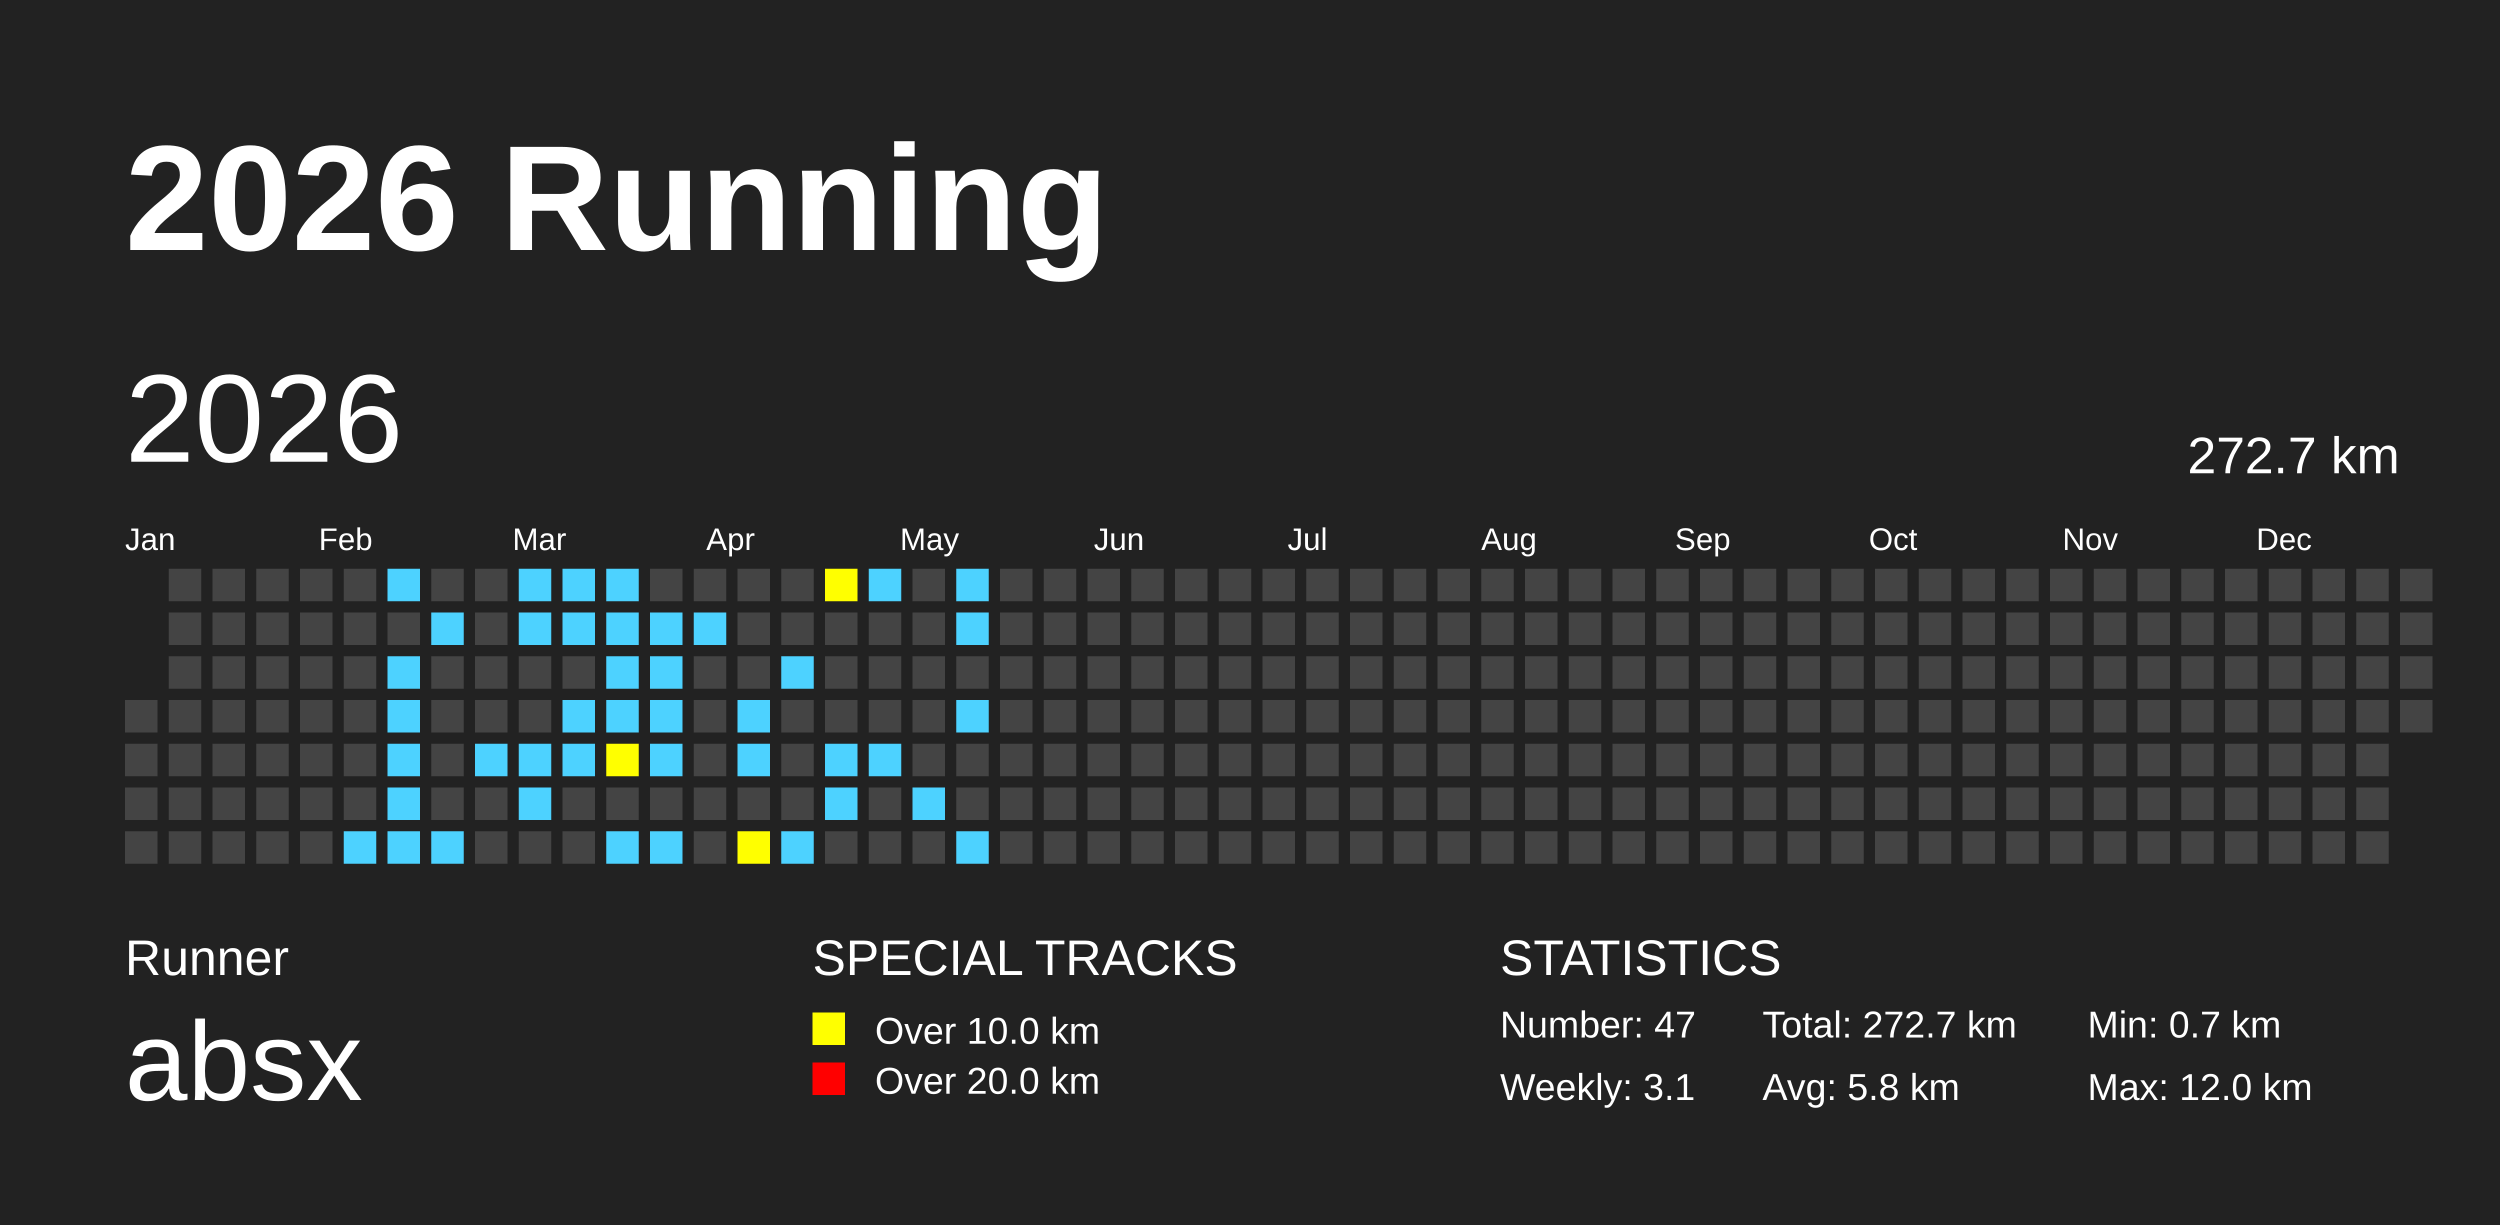
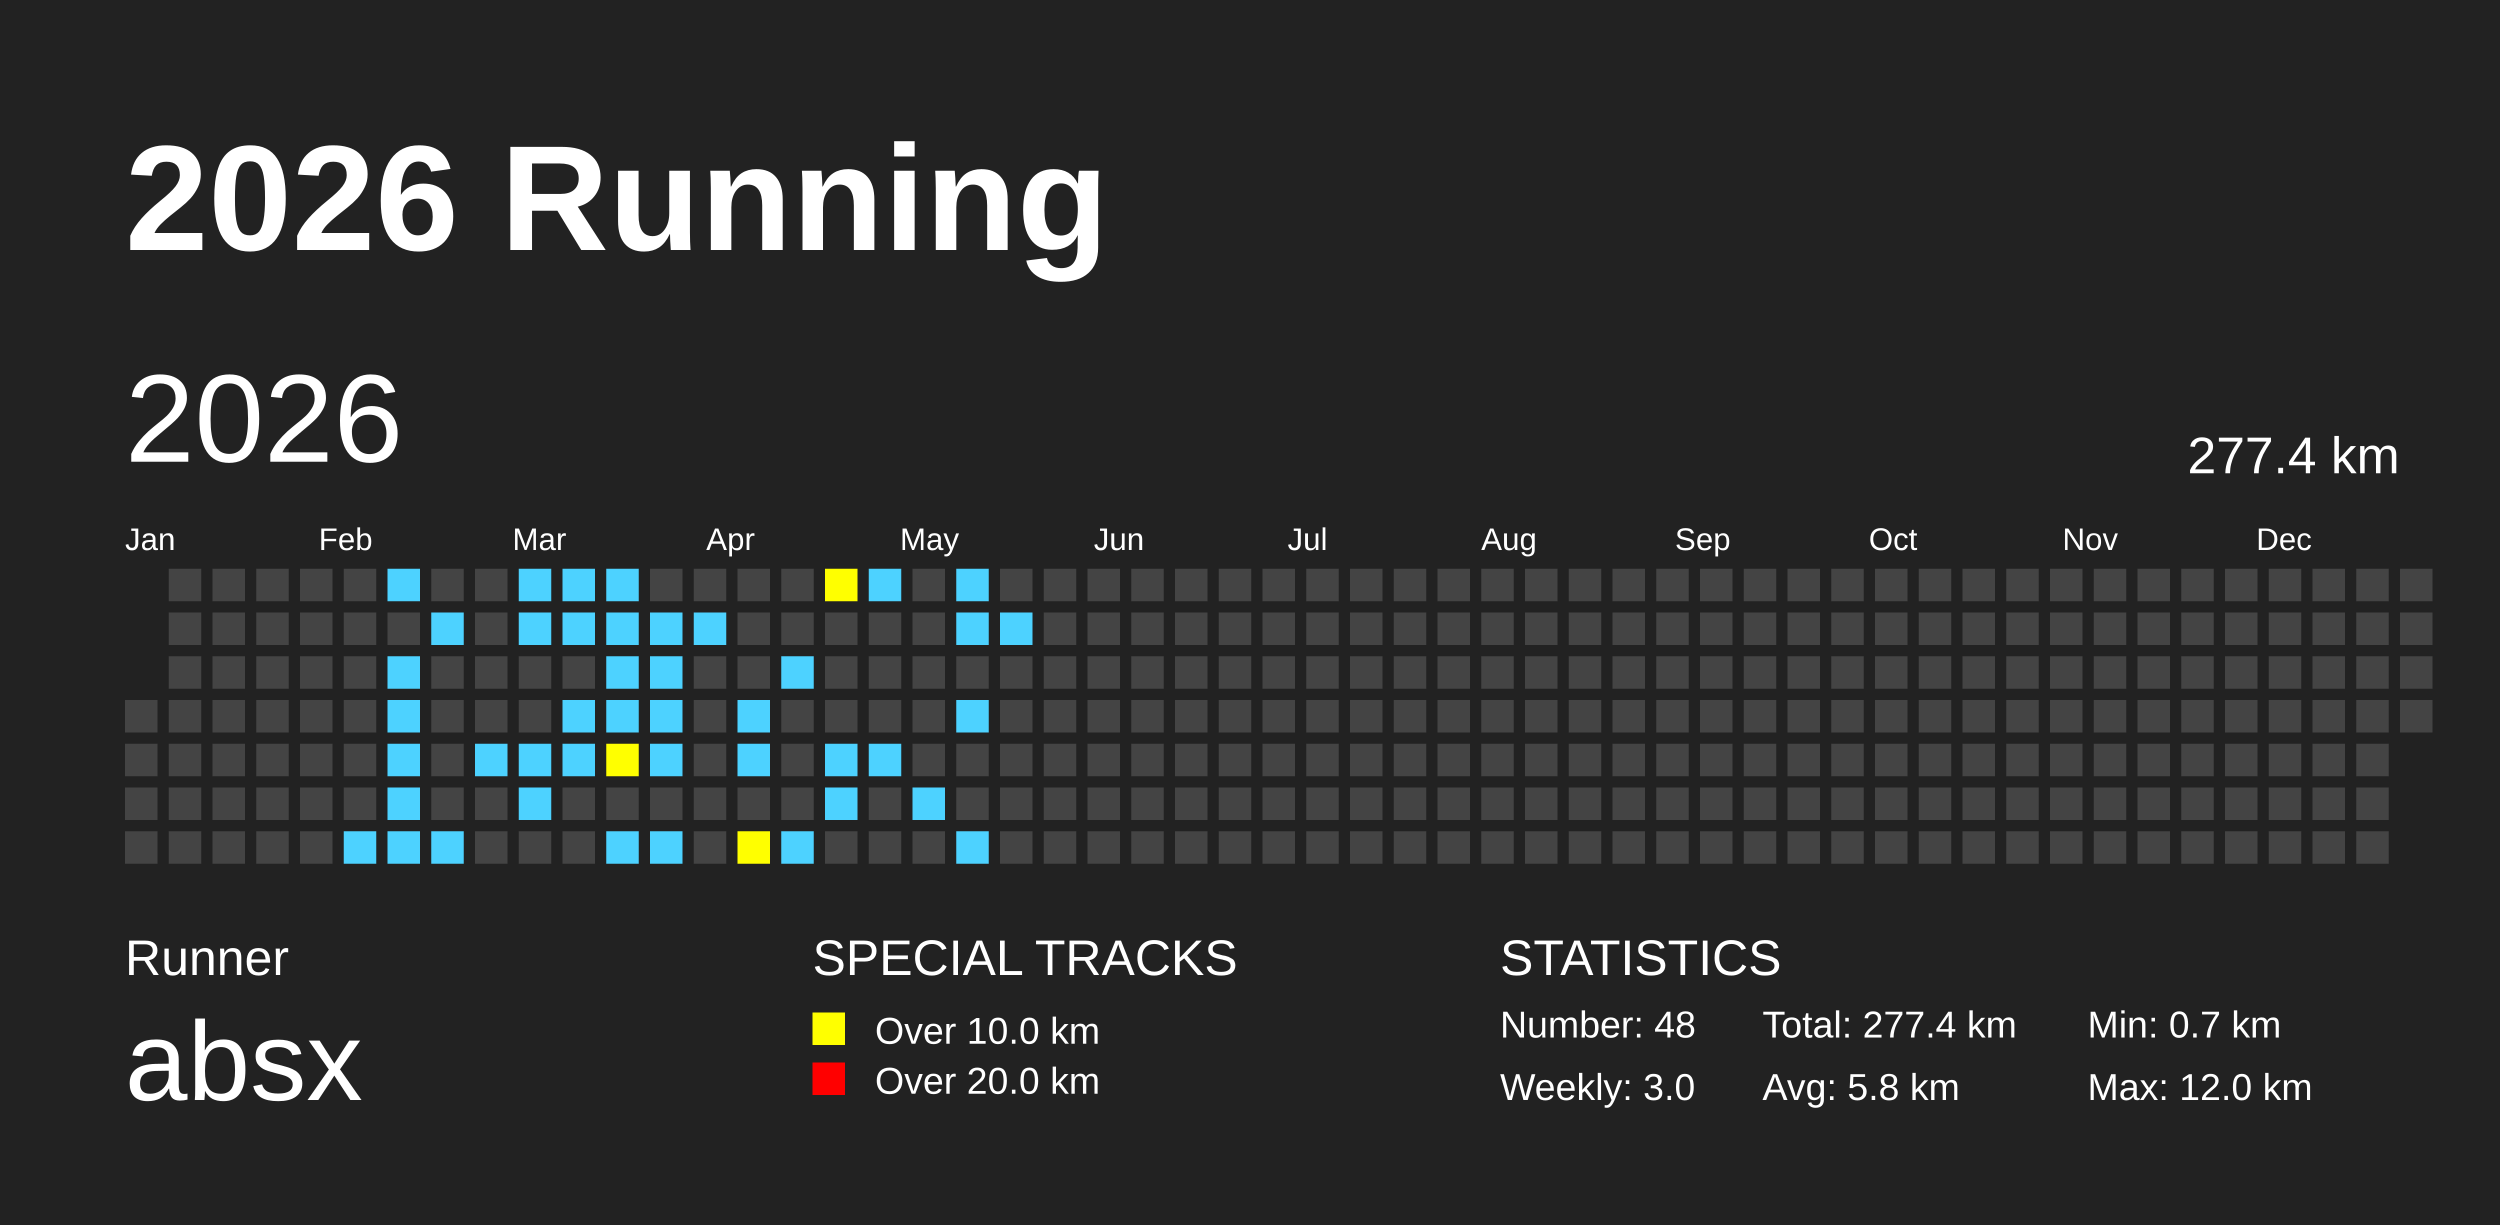
<svg xmlns="http://www.w3.org/2000/svg" baseProfile="full" height="98mm" version="1.1" viewBox="0,0,200,98" width="200mm">
  <defs />
  <rect fill="#222222" height="98" width="200" x="0" y="0" />
  <text fill="#FFFFFF" style="font-size:12px; font-family:Arial; font-weight:bold;" x="10" y="20">2026 Running</text>
  <text fill="#FFFFFF" style="font-size:4px; font-family:Arial" x="10" y="78">Runner</text>
  <text fill="#FFFFFF" style="font-size:9px; font-family:Arial" x="10" y="88">absx</text>
  <text fill="#FFFFFF" style="font-size:4px; font-family:Arial" x="65" y="78">SPECIAL TRACKS</text>
  <rect fill="yellow" height="2.6" width="2.6" x="65" y="81" />
  <text fill="#FFFFFF" style="font-size:3px; font-family:Arial" x="70" y="83.5">Over 10.0 km</text>
  <rect fill="red" height="2.6" width="2.6" x="65" y="85" />
  <text fill="#FFFFFF" style="font-size:3px; font-family:Arial" x="70" y="87.5">Over 20.0 km</text>
  <text fill="#FFFFFF" style="font-size:4px; font-family:Arial" x="120" y="78">STATISTICS</text>
-   <text fill="#FFFFFF" style="font-size:3px; font-family:Arial" x="120" y="83">Number: 47</text>
-   <text fill="#FFFFFF" style="font-size:3px; font-family:Arial" x="120" y="88">Weekly: 3.1</text>
-   <text fill="#FFFFFF" style="font-size:3px; font-family:Arial" x="141" y="83">Total: 272.7 km</text>
+   <text fill="#FFFFFF" style="font-size:3px; font-family:Arial" x="120" y="83">Number: 48</text>
+   <text fill="#FFFFFF" style="font-size:3px; font-family:Arial" x="120" y="88">Weekly: 3.0</text>
+   <text fill="#FFFFFF" style="font-size:3px; font-family:Arial" x="141" y="83">Total: 277.4 km</text>
  <text fill="#FFFFFF" style="font-size:3px; font-family:Arial" x="141" y="88">Avg: 5.8 km</text>
  <text fill="#FFFFFF" style="font-size:3px; font-family:Arial" x="167" y="83">Min: 0.7 km</text>
  <text fill="#FFFFFF" style="font-size:3px; font-family:Arial" x="167" y="88">Max: 12.0 km</text>
  <text dominant-baseline="hanging" fill="#FFFFFF" style="font-size:10.0px; font-family:Arial;" x="10" y="30">2026</text>
-   <text dominant-baseline="hanging" fill="#FFFFFF" style="font-size:4.125px; font-family:Arial;" x="175" y="35">272.7 km</text>
+   <text dominant-baseline="hanging" fill="#FFFFFF" style="font-size:4.125px; font-family:Arial;" x="175" y="35">277.4 km</text>
  <text fill="#FFFFFF" style="font-size:2.5px; font-family:Arial" x="10.0" y="44">Jan</text>
  <text fill="#FFFFFF" style="font-size:2.5px; font-family:Arial" x="25.5" y="44">Feb</text>
  <text fill="#FFFFFF" style="font-size:2.5px; font-family:Arial" x="41.0" y="44">Mar</text>
  <text fill="#FFFFFF" style="font-size:2.5px; font-family:Arial" x="56.5" y="44">Apr</text>
  <text fill="#FFFFFF" style="font-size:2.5px; font-family:Arial" x="72.0" y="44">May</text>
  <text fill="#FFFFFF" style="font-size:2.5px; font-family:Arial" x="87.5" y="44">Jun</text>
  <text fill="#FFFFFF" style="font-size:2.5px; font-family:Arial" x="103.0" y="44">Jul</text>
  <text fill="#FFFFFF" style="font-size:2.5px; font-family:Arial" x="118.5" y="44">Aug</text>
  <text fill="#FFFFFF" style="font-size:2.5px; font-family:Arial" x="134.0" y="44">Sep</text>
  <text fill="#FFFFFF" style="font-size:2.5px; font-family:Arial" x="149.5" y="44">Oct</text>
  <text fill="#FFFFFF" style="font-size:2.5px; font-family:Arial" x="165.0" y="44">Nov</text>
  <text fill="#FFFFFF" style="font-size:2.5px; font-family:Arial" x="180.5" y="44">Dec</text>
  <rect fill="#444444" height="2.6" width="2.6" x="10.0" y="56.0" />
  <rect fill="#444444" height="2.6" width="2.6" x="10.0" y="59.5" />
  <rect fill="#444444" height="2.6" width="2.6" x="10.0" y="63.0" />
  <rect fill="#444444" height="2.6" width="2.6" x="10.0" y="66.5" />
  <rect fill="#444444" height="2.6" width="2.6" x="13.5" y="45.5" />
  <rect fill="#444444" height="2.6" width="2.6" x="13.5" y="49.0" />
  <rect fill="#444444" height="2.6" width="2.6" x="13.5" y="52.5" />
  <rect fill="#444444" height="2.6" width="2.6" x="13.5" y="56.0" />
  <rect fill="#444444" height="2.6" width="2.6" x="13.5" y="59.5" />
  <rect fill="#444444" height="2.6" width="2.6" x="13.5" y="63.0" />
  <rect fill="#444444" height="2.6" width="2.6" x="13.5" y="66.5" />
  <rect fill="#444444" height="2.6" width="2.6" x="17.0" y="45.5" />
  <rect fill="#444444" height="2.6" width="2.6" x="17.0" y="49.0" />
  <rect fill="#444444" height="2.6" width="2.6" x="17.0" y="52.5" />
  <rect fill="#444444" height="2.6" width="2.6" x="17.0" y="56.0" />
  <rect fill="#444444" height="2.6" width="2.6" x="17.0" y="59.5" />
  <rect fill="#444444" height="2.6" width="2.6" x="17.0" y="63.0" />
  <rect fill="#444444" height="2.6" width="2.6" x="17.0" y="66.5" />
  <rect fill="#444444" height="2.6" width="2.6" x="20.5" y="45.5" />
  <rect fill="#444444" height="2.6" width="2.6" x="20.5" y="49.0" />
  <rect fill="#444444" height="2.6" width="2.6" x="20.5" y="52.5" />
  <rect fill="#444444" height="2.6" width="2.6" x="20.5" y="56.0" />
  <rect fill="#444444" height="2.6" width="2.6" x="20.5" y="59.5" />
  <rect fill="#444444" height="2.6" width="2.6" x="20.5" y="63.0" />
  <rect fill="#444444" height="2.6" width="2.6" x="20.5" y="66.5" />
  <rect fill="#444444" height="2.6" width="2.6" x="24.0" y="45.5" />
  <rect fill="#444444" height="2.6" width="2.6" x="24.0" y="49.0" />
  <rect fill="#444444" height="2.6" width="2.6" x="24.0" y="52.5" />
  <rect fill="#444444" height="2.6" width="2.6" x="24.0" y="56.0" />
  <rect fill="#444444" height="2.6" width="2.6" x="24.0" y="59.5" />
  <rect fill="#444444" height="2.6" width="2.6" x="24.0" y="63.0" />
  <rect fill="#444444" height="2.6" width="2.6" x="24.0" y="66.5" />
  <rect fill="#444444" height="2.6" width="2.6" x="27.5" y="45.5" />
  <rect fill="#444444" height="2.6" width="2.6" x="27.5" y="49.0" />
  <rect fill="#444444" height="2.6" width="2.6" x="27.5" y="52.5" />
  <rect fill="#444444" height="2.6" width="2.6" x="27.5" y="56.0" />
  <rect fill="#444444" height="2.6" width="2.6" x="27.5" y="59.5" />
  <rect fill="#444444" height="2.6" width="2.6" x="27.5" y="63.0" />
  <rect fill="#4DD2FF" height="2.6" width="2.6" x="27.5" y="66.5" />
  <rect fill="#4DD2FF" height="2.6" width="2.6" x="31.0" y="45.5" />
  <rect fill="#444444" height="2.6" width="2.6" x="31.0" y="49.0" />
  <rect fill="#4DD2FF" height="2.6" width="2.6" x="31.0" y="52.5" />
  <rect fill="#4DD2FF" height="2.6" width="2.6" x="31.0" y="56.0" />
  <rect fill="#4DD2FF" height="2.6" width="2.6" x="31.0" y="59.5" />
  <rect fill="#4DD2FF" height="2.6" width="2.6" x="31.0" y="63.0" />
  <rect fill="#4DD2FF" height="2.6" width="2.6" x="31.0" y="66.5" />
  <rect fill="#444444" height="2.6" width="2.6" x="34.5" y="45.5" />
  <rect fill="#4DD2FF" height="2.6" width="2.6" x="34.5" y="49.0" />
  <rect fill="#444444" height="2.6" width="2.6" x="34.5" y="52.5" />
  <rect fill="#444444" height="2.6" width="2.6" x="34.5" y="56.0" />
  <rect fill="#444444" height="2.6" width="2.6" x="34.5" y="59.5" />
  <rect fill="#444444" height="2.6" width="2.6" x="34.5" y="63.0" />
  <rect fill="#4DD2FF" height="2.6" width="2.6" x="34.5" y="66.5" />
  <rect fill="#444444" height="2.6" width="2.6" x="38.0" y="45.5" />
  <rect fill="#444444" height="2.6" width="2.6" x="38.0" y="49.0" />
  <rect fill="#444444" height="2.6" width="2.6" x="38.0" y="52.5" />
  <rect fill="#444444" height="2.6" width="2.6" x="38.0" y="56.0" />
  <rect fill="#4DD2FF" height="2.6" width="2.6" x="38.0" y="59.5" />
  <rect fill="#444444" height="2.6" width="2.6" x="38.0" y="63.0" />
  <rect fill="#444444" height="2.6" width="2.6" x="38.0" y="66.5" />
  <rect fill="#4DD2FF" height="2.6" width="2.6" x="41.5" y="45.5" />
  <rect fill="#4DD2FF" height="2.6" width="2.6" x="41.5" y="49.0" />
  <rect fill="#444444" height="2.6" width="2.6" x="41.5" y="52.5" />
  <rect fill="#444444" height="2.6" width="2.6" x="41.5" y="56.0" />
  <rect fill="#4DD2FF" height="2.6" width="2.6" x="41.5" y="59.5" />
  <rect fill="#4DD2FF" height="2.6" width="2.6" x="41.5" y="63.0" />
  <rect fill="#444444" height="2.6" width="2.6" x="41.5" y="66.5" />
  <rect fill="#4DD2FF" height="2.6" width="2.6" x="45.0" y="45.5" />
  <rect fill="#4DD2FF" height="2.6" width="2.6" x="45.0" y="49.0" />
  <rect fill="#444444" height="2.6" width="2.6" x="45.0" y="52.5" />
  <rect fill="#4DD2FF" height="2.6" width="2.6" x="45.0" y="56.0" />
  <rect fill="#4DD2FF" height="2.6" width="2.6" x="45.0" y="59.5" />
  <rect fill="#444444" height="2.6" width="2.6" x="45.0" y="63.0" />
  <rect fill="#444444" height="2.6" width="2.6" x="45.0" y="66.5" />
  <rect fill="#4DD2FF" height="2.6" width="2.6" x="48.5" y="45.5" />
  <rect fill="#4DD2FF" height="2.6" width="2.6" x="48.5" y="49.0" />
  <rect fill="#4DD2FF" height="2.6" width="2.6" x="48.5" y="52.5" />
  <rect fill="#4DD2FF" height="2.6" width="2.6" x="48.5" y="56.0" />
  <rect fill="yellow" height="2.6" width="2.6" x="48.5" y="59.5" />
  <rect fill="#444444" height="2.6" width="2.6" x="48.5" y="63.0" />
  <rect fill="#4DD2FF" height="2.6" width="2.6" x="48.5" y="66.5" />
  <rect fill="#444444" height="2.6" width="2.6" x="52.0" y="45.5" />
  <rect fill="#4DD2FF" height="2.6" width="2.6" x="52.0" y="49.0" />
  <rect fill="#4DD2FF" height="2.6" width="2.6" x="52.0" y="52.5" />
  <rect fill="#4DD2FF" height="2.6" width="2.6" x="52.0" y="56.0" />
  <rect fill="#4DD2FF" height="2.6" width="2.6" x="52.0" y="59.5" />
  <rect fill="#444444" height="2.6" width="2.6" x="52.0" y="63.0" />
  <rect fill="#4DD2FF" height="2.6" width="2.6" x="52.0" y="66.5" />
  <rect fill="#444444" height="2.6" width="2.6" x="55.5" y="45.5" />
  <rect fill="#4DD2FF" height="2.6" width="2.6" x="55.5" y="49.0" />
  <rect fill="#444444" height="2.6" width="2.6" x="55.5" y="52.5" />
  <rect fill="#444444" height="2.6" width="2.6" x="55.5" y="56.0" />
  <rect fill="#444444" height="2.6" width="2.6" x="55.5" y="59.5" />
  <rect fill="#444444" height="2.6" width="2.6" x="55.5" y="63.0" />
  <rect fill="#444444" height="2.6" width="2.6" x="55.5" y="66.5" />
  <rect fill="#444444" height="2.6" width="2.6" x="59.0" y="45.5" />
  <rect fill="#444444" height="2.6" width="2.6" x="59.0" y="49.0" />
  <rect fill="#444444" height="2.6" width="2.6" x="59.0" y="52.5" />
  <rect fill="#4DD2FF" height="2.6" width="2.6" x="59.0" y="56.0" />
  <rect fill="#4DD2FF" height="2.6" width="2.6" x="59.0" y="59.5" />
  <rect fill="#444444" height="2.6" width="2.6" x="59.0" y="63.0" />
  <rect fill="yellow" height="2.6" width="2.6" x="59.0" y="66.5" />
  <rect fill="#444444" height="2.6" width="2.6" x="62.5" y="45.5" />
  <rect fill="#444444" height="2.6" width="2.6" x="62.5" y="49.0" />
  <rect fill="#4DD2FF" height="2.6" width="2.6" x="62.5" y="52.5" />
  <rect fill="#444444" height="2.6" width="2.6" x="62.5" y="56.0" />
  <rect fill="#444444" height="2.6" width="2.6" x="62.5" y="59.5" />
  <rect fill="#444444" height="2.6" width="2.6" x="62.5" y="63.0" />
  <rect fill="#4DD2FF" height="2.6" width="2.6" x="62.5" y="66.5" />
  <rect fill="yellow" height="2.6" width="2.6" x="66.0" y="45.5" />
  <rect fill="#444444" height="2.6" width="2.6" x="66.0" y="49.0" />
  <rect fill="#444444" height="2.6" width="2.6" x="66.0" y="52.5" />
  <rect fill="#444444" height="2.6" width="2.6" x="66.0" y="56.0" />
  <rect fill="#4DD2FF" height="2.6" width="2.6" x="66.0" y="59.5" />
  <rect fill="#4DD2FF" height="2.6" width="2.6" x="66.0" y="63.0" />
  <rect fill="#444444" height="2.6" width="2.6" x="66.0" y="66.5" />
  <rect fill="#4DD2FF" height="2.6" width="2.6" x="69.5" y="45.5" />
  <rect fill="#444444" height="2.6" width="2.6" x="69.5" y="49.0" />
  <rect fill="#444444" height="2.6" width="2.6" x="69.5" y="52.5" />
  <rect fill="#444444" height="2.6" width="2.6" x="69.5" y="56.0" />
  <rect fill="#4DD2FF" height="2.6" width="2.6" x="69.5" y="59.5" />
  <rect fill="#444444" height="2.6" width="2.6" x="69.5" y="63.0" />
  <rect fill="#444444" height="2.6" width="2.6" x="69.5" y="66.5" />
  <rect fill="#444444" height="2.6" width="2.6" x="73.0" y="45.5" />
  <rect fill="#444444" height="2.6" width="2.6" x="73.0" y="49.0" />
  <rect fill="#444444" height="2.6" width="2.6" x="73.0" y="52.5" />
  <rect fill="#444444" height="2.6" width="2.6" x="73.0" y="56.0" />
  <rect fill="#444444" height="2.6" width="2.6" x="73.0" y="59.5" />
  <rect fill="#4DD2FF" height="2.6" width="2.6" x="73.0" y="63.0" />
  <rect fill="#444444" height="2.6" width="2.6" x="73.0" y="66.5" />
  <rect fill="#4DD2FF" height="2.6" width="2.6" x="76.5" y="45.5" />
  <rect fill="#4DD2FF" height="2.6" width="2.6" x="76.5" y="49.0" />
  <rect fill="#444444" height="2.6" width="2.6" x="76.5" y="52.5" />
  <rect fill="#4DD2FF" height="2.6" width="2.6" x="76.5" y="56.0" />
  <rect fill="#444444" height="2.6" width="2.6" x="76.5" y="59.5" />
  <rect fill="#444444" height="2.6" width="2.6" x="76.5" y="63.0" />
  <rect fill="#4DD2FF" height="2.6" width="2.6" x="76.5" y="66.5" />
  <rect fill="#444444" height="2.6" width="2.6" x="80.0" y="45.5" />
-   <rect fill="#444444" height="2.6" width="2.6" x="80.0" y="49.0" />
+   <rect fill="#4DD2FF" height="2.6" width="2.6" x="80.0" y="49.0" />
  <rect fill="#444444" height="2.6" width="2.6" x="80.0" y="52.5" />
  <rect fill="#444444" height="2.6" width="2.6" x="80.0" y="56.0" />
  <rect fill="#444444" height="2.6" width="2.6" x="80.0" y="59.5" />
  <rect fill="#444444" height="2.6" width="2.6" x="80.0" y="63.0" />
  <rect fill="#444444" height="2.6" width="2.6" x="80.0" y="66.5" />
  <rect fill="#444444" height="2.6" width="2.6" x="83.5" y="45.5" />
  <rect fill="#444444" height="2.6" width="2.6" x="83.5" y="49.0" />
  <rect fill="#444444" height="2.6" width="2.6" x="83.5" y="52.5" />
  <rect fill="#444444" height="2.6" width="2.6" x="83.5" y="56.0" />
  <rect fill="#444444" height="2.6" width="2.6" x="83.5" y="59.5" />
  <rect fill="#444444" height="2.6" width="2.6" x="83.5" y="63.0" />
  <rect fill="#444444" height="2.6" width="2.6" x="83.5" y="66.5" />
  <rect fill="#444444" height="2.6" width="2.6" x="87.0" y="45.5" />
  <rect fill="#444444" height="2.6" width="2.6" x="87.0" y="49.0" />
  <rect fill="#444444" height="2.6" width="2.6" x="87.0" y="52.5" />
  <rect fill="#444444" height="2.6" width="2.6" x="87.0" y="56.0" />
  <rect fill="#444444" height="2.6" width="2.6" x="87.0" y="59.5" />
  <rect fill="#444444" height="2.6" width="2.6" x="87.0" y="63.0" />
  <rect fill="#444444" height="2.6" width="2.6" x="87.0" y="66.5" />
  <rect fill="#444444" height="2.6" width="2.6" x="90.5" y="45.5" />
  <rect fill="#444444" height="2.6" width="2.6" x="90.5" y="49.0" />
  <rect fill="#444444" height="2.6" width="2.6" x="90.5" y="52.5" />
  <rect fill="#444444" height="2.6" width="2.6" x="90.5" y="56.0" />
  <rect fill="#444444" height="2.6" width="2.6" x="90.5" y="59.5" />
  <rect fill="#444444" height="2.6" width="2.6" x="90.5" y="63.0" />
  <rect fill="#444444" height="2.6" width="2.6" x="90.5" y="66.5" />
  <rect fill="#444444" height="2.6" width="2.6" x="94.0" y="45.5" />
  <rect fill="#444444" height="2.6" width="2.6" x="94.0" y="49.0" />
  <rect fill="#444444" height="2.6" width="2.6" x="94.0" y="52.5" />
  <rect fill="#444444" height="2.6" width="2.6" x="94.0" y="56.0" />
  <rect fill="#444444" height="2.6" width="2.6" x="94.0" y="59.5" />
  <rect fill="#444444" height="2.6" width="2.6" x="94.0" y="63.0" />
  <rect fill="#444444" height="2.6" width="2.6" x="94.0" y="66.5" />
  <rect fill="#444444" height="2.6" width="2.6" x="97.5" y="45.5" />
  <rect fill="#444444" height="2.6" width="2.6" x="97.5" y="49.0" />
  <rect fill="#444444" height="2.6" width="2.6" x="97.5" y="52.5" />
  <rect fill="#444444" height="2.6" width="2.6" x="97.5" y="56.0" />
  <rect fill="#444444" height="2.6" width="2.6" x="97.5" y="59.5" />
  <rect fill="#444444" height="2.6" width="2.6" x="97.5" y="63.0" />
  <rect fill="#444444" height="2.6" width="2.6" x="97.5" y="66.5" />
  <rect fill="#444444" height="2.6" width="2.6" x="101.0" y="45.5" />
  <rect fill="#444444" height="2.6" width="2.6" x="101.0" y="49.0" />
  <rect fill="#444444" height="2.6" width="2.6" x="101.0" y="52.5" />
  <rect fill="#444444" height="2.6" width="2.6" x="101.0" y="56.0" />
  <rect fill="#444444" height="2.6" width="2.6" x="101.0" y="59.5" />
  <rect fill="#444444" height="2.6" width="2.6" x="101.0" y="63.0" />
  <rect fill="#444444" height="2.6" width="2.6" x="101.0" y="66.5" />
  <rect fill="#444444" height="2.6" width="2.6" x="104.5" y="45.5" />
  <rect fill="#444444" height="2.6" width="2.6" x="104.5" y="49.0" />
  <rect fill="#444444" height="2.6" width="2.6" x="104.5" y="52.5" />
  <rect fill="#444444" height="2.6" width="2.6" x="104.5" y="56.0" />
  <rect fill="#444444" height="2.6" width="2.6" x="104.5" y="59.5" />
  <rect fill="#444444" height="2.6" width="2.6" x="104.5" y="63.0" />
  <rect fill="#444444" height="2.6" width="2.6" x="104.5" y="66.5" />
  <rect fill="#444444" height="2.6" width="2.6" x="108.0" y="45.5" />
  <rect fill="#444444" height="2.6" width="2.6" x="108.0" y="49.0" />
  <rect fill="#444444" height="2.6" width="2.6" x="108.0" y="52.5" />
  <rect fill="#444444" height="2.6" width="2.6" x="108.0" y="56.0" />
  <rect fill="#444444" height="2.6" width="2.6" x="108.0" y="59.5" />
  <rect fill="#444444" height="2.6" width="2.6" x="108.0" y="63.0" />
  <rect fill="#444444" height="2.6" width="2.6" x="108.0" y="66.5" />
  <rect fill="#444444" height="2.6" width="2.6" x="111.5" y="45.5" />
  <rect fill="#444444" height="2.6" width="2.6" x="111.5" y="49.0" />
  <rect fill="#444444" height="2.6" width="2.6" x="111.5" y="52.5" />
  <rect fill="#444444" height="2.6" width="2.6" x="111.5" y="56.0" />
  <rect fill="#444444" height="2.6" width="2.6" x="111.5" y="59.5" />
  <rect fill="#444444" height="2.6" width="2.6" x="111.5" y="63.0" />
  <rect fill="#444444" height="2.6" width="2.6" x="111.5" y="66.5" />
  <rect fill="#444444" height="2.6" width="2.6" x="115.0" y="45.5" />
  <rect fill="#444444" height="2.6" width="2.6" x="115.0" y="49.0" />
  <rect fill="#444444" height="2.6" width="2.6" x="115.0" y="52.5" />
  <rect fill="#444444" height="2.6" width="2.6" x="115.0" y="56.0" />
  <rect fill="#444444" height="2.6" width="2.6" x="115.0" y="59.5" />
  <rect fill="#444444" height="2.6" width="2.6" x="115.0" y="63.0" />
  <rect fill="#444444" height="2.6" width="2.6" x="115.0" y="66.5" />
  <rect fill="#444444" height="2.6" width="2.6" x="118.5" y="45.5" />
  <rect fill="#444444" height="2.6" width="2.6" x="118.5" y="49.0" />
  <rect fill="#444444" height="2.6" width="2.6" x="118.5" y="52.5" />
  <rect fill="#444444" height="2.6" width="2.6" x="118.5" y="56.0" />
  <rect fill="#444444" height="2.6" width="2.6" x="118.5" y="59.5" />
  <rect fill="#444444" height="2.6" width="2.6" x="118.5" y="63.0" />
  <rect fill="#444444" height="2.6" width="2.6" x="118.5" y="66.5" />
  <rect fill="#444444" height="2.6" width="2.6" x="122.0" y="45.5" />
  <rect fill="#444444" height="2.6" width="2.6" x="122.0" y="49.0" />
  <rect fill="#444444" height="2.6" width="2.6" x="122.0" y="52.5" />
  <rect fill="#444444" height="2.6" width="2.6" x="122.0" y="56.0" />
  <rect fill="#444444" height="2.6" width="2.6" x="122.0" y="59.5" />
  <rect fill="#444444" height="2.6" width="2.6" x="122.0" y="63.0" />
  <rect fill="#444444" height="2.6" width="2.6" x="122.0" y="66.5" />
  <rect fill="#444444" height="2.6" width="2.6" x="125.5" y="45.5" />
  <rect fill="#444444" height="2.6" width="2.6" x="125.5" y="49.0" />
  <rect fill="#444444" height="2.6" width="2.6" x="125.5" y="52.5" />
  <rect fill="#444444" height="2.6" width="2.6" x="125.5" y="56.0" />
  <rect fill="#444444" height="2.6" width="2.6" x="125.5" y="59.5" />
  <rect fill="#444444" height="2.6" width="2.6" x="125.5" y="63.0" />
  <rect fill="#444444" height="2.6" width="2.6" x="125.5" y="66.5" />
  <rect fill="#444444" height="2.6" width="2.6" x="129.0" y="45.5" />
  <rect fill="#444444" height="2.6" width="2.6" x="129.0" y="49.0" />
  <rect fill="#444444" height="2.6" width="2.6" x="129.0" y="52.5" />
  <rect fill="#444444" height="2.6" width="2.6" x="129.0" y="56.0" />
  <rect fill="#444444" height="2.6" width="2.6" x="129.0" y="59.5" />
  <rect fill="#444444" height="2.6" width="2.6" x="129.0" y="63.0" />
  <rect fill="#444444" height="2.6" width="2.6" x="129.0" y="66.5" />
  <rect fill="#444444" height="2.6" width="2.6" x="132.5" y="45.5" />
  <rect fill="#444444" height="2.6" width="2.6" x="132.5" y="49.0" />
  <rect fill="#444444" height="2.6" width="2.6" x="132.5" y="52.5" />
  <rect fill="#444444" height="2.6" width="2.6" x="132.5" y="56.0" />
  <rect fill="#444444" height="2.6" width="2.6" x="132.5" y="59.5" />
  <rect fill="#444444" height="2.6" width="2.6" x="132.5" y="63.0" />
  <rect fill="#444444" height="2.6" width="2.6" x="132.5" y="66.5" />
  <rect fill="#444444" height="2.6" width="2.6" x="136.0" y="45.5" />
  <rect fill="#444444" height="2.6" width="2.6" x="136.0" y="49.0" />
  <rect fill="#444444" height="2.6" width="2.6" x="136.0" y="52.5" />
  <rect fill="#444444" height="2.6" width="2.6" x="136.0" y="56.0" />
  <rect fill="#444444" height="2.6" width="2.6" x="136.0" y="59.5" />
  <rect fill="#444444" height="2.6" width="2.6" x="136.0" y="63.0" />
  <rect fill="#444444" height="2.6" width="2.6" x="136.0" y="66.5" />
  <rect fill="#444444" height="2.6" width="2.6" x="139.5" y="45.5" />
  <rect fill="#444444" height="2.6" width="2.6" x="139.5" y="49.0" />
  <rect fill="#444444" height="2.6" width="2.6" x="139.5" y="52.5" />
  <rect fill="#444444" height="2.6" width="2.6" x="139.5" y="56.0" />
  <rect fill="#444444" height="2.6" width="2.6" x="139.5" y="59.5" />
  <rect fill="#444444" height="2.6" width="2.6" x="139.5" y="63.0" />
  <rect fill="#444444" height="2.6" width="2.6" x="139.5" y="66.5" />
  <rect fill="#444444" height="2.6" width="2.6" x="143.0" y="45.5" />
  <rect fill="#444444" height="2.6" width="2.6" x="143.0" y="49.0" />
  <rect fill="#444444" height="2.6" width="2.6" x="143.0" y="52.5" />
  <rect fill="#444444" height="2.6" width="2.6" x="143.0" y="56.0" />
  <rect fill="#444444" height="2.6" width="2.6" x="143.0" y="59.5" />
  <rect fill="#444444" height="2.6" width="2.6" x="143.0" y="63.0" />
  <rect fill="#444444" height="2.6" width="2.6" x="143.0" y="66.5" />
  <rect fill="#444444" height="2.6" width="2.6" x="146.5" y="45.5" />
  <rect fill="#444444" height="2.6" width="2.6" x="146.5" y="49.0" />
  <rect fill="#444444" height="2.6" width="2.6" x="146.5" y="52.5" />
  <rect fill="#444444" height="2.6" width="2.6" x="146.5" y="56.0" />
  <rect fill="#444444" height="2.6" width="2.6" x="146.5" y="59.5" />
  <rect fill="#444444" height="2.6" width="2.6" x="146.5" y="63.0" />
  <rect fill="#444444" height="2.6" width="2.6" x="146.5" y="66.5" />
  <rect fill="#444444" height="2.6" width="2.6" x="150.0" y="45.5" />
  <rect fill="#444444" height="2.6" width="2.6" x="150.0" y="49.0" />
  <rect fill="#444444" height="2.6" width="2.6" x="150.0" y="52.5" />
  <rect fill="#444444" height="2.6" width="2.6" x="150.0" y="56.0" />
  <rect fill="#444444" height="2.6" width="2.6" x="150.0" y="59.5" />
  <rect fill="#444444" height="2.6" width="2.6" x="150.0" y="63.0" />
  <rect fill="#444444" height="2.6" width="2.6" x="150.0" y="66.5" />
  <rect fill="#444444" height="2.6" width="2.6" x="153.5" y="45.5" />
  <rect fill="#444444" height="2.6" width="2.6" x="153.5" y="49.0" />
  <rect fill="#444444" height="2.6" width="2.6" x="153.5" y="52.5" />
  <rect fill="#444444" height="2.6" width="2.6" x="153.5" y="56.0" />
  <rect fill="#444444" height="2.6" width="2.6" x="153.5" y="59.5" />
  <rect fill="#444444" height="2.6" width="2.6" x="153.5" y="63.0" />
  <rect fill="#444444" height="2.6" width="2.6" x="153.5" y="66.5" />
  <rect fill="#444444" height="2.6" width="2.6" x="157.0" y="45.5" />
  <rect fill="#444444" height="2.6" width="2.6" x="157.0" y="49.0" />
  <rect fill="#444444" height="2.6" width="2.6" x="157.0" y="52.5" />
  <rect fill="#444444" height="2.6" width="2.6" x="157.0" y="56.0" />
  <rect fill="#444444" height="2.6" width="2.6" x="157.0" y="59.5" />
  <rect fill="#444444" height="2.6" width="2.6" x="157.0" y="63.0" />
  <rect fill="#444444" height="2.6" width="2.6" x="157.0" y="66.5" />
  <rect fill="#444444" height="2.6" width="2.6" x="160.5" y="45.5" />
  <rect fill="#444444" height="2.6" width="2.6" x="160.5" y="49.0" />
  <rect fill="#444444" height="2.6" width="2.6" x="160.5" y="52.5" />
  <rect fill="#444444" height="2.6" width="2.6" x="160.5" y="56.0" />
  <rect fill="#444444" height="2.6" width="2.6" x="160.5" y="59.5" />
  <rect fill="#444444" height="2.6" width="2.6" x="160.5" y="63.0" />
  <rect fill="#444444" height="2.6" width="2.6" x="160.5" y="66.5" />
  <rect fill="#444444" height="2.6" width="2.6" x="164.0" y="45.5" />
  <rect fill="#444444" height="2.6" width="2.6" x="164.0" y="49.0" />
  <rect fill="#444444" height="2.6" width="2.6" x="164.0" y="52.5" />
  <rect fill="#444444" height="2.6" width="2.6" x="164.0" y="56.0" />
  <rect fill="#444444" height="2.6" width="2.6" x="164.0" y="59.5" />
  <rect fill="#444444" height="2.6" width="2.6" x="164.0" y="63.0" />
  <rect fill="#444444" height="2.6" width="2.6" x="164.0" y="66.5" />
  <rect fill="#444444" height="2.6" width="2.6" x="167.5" y="45.5" />
  <rect fill="#444444" height="2.6" width="2.6" x="167.5" y="49.0" />
  <rect fill="#444444" height="2.6" width="2.6" x="167.5" y="52.5" />
  <rect fill="#444444" height="2.6" width="2.6" x="167.5" y="56.0" />
  <rect fill="#444444" height="2.6" width="2.6" x="167.5" y="59.5" />
  <rect fill="#444444" height="2.6" width="2.6" x="167.5" y="63.0" />
  <rect fill="#444444" height="2.6" width="2.6" x="167.5" y="66.5" />
  <rect fill="#444444" height="2.6" width="2.6" x="171.0" y="45.5" />
  <rect fill="#444444" height="2.6" width="2.6" x="171.0" y="49.0" />
  <rect fill="#444444" height="2.6" width="2.6" x="171.0" y="52.5" />
  <rect fill="#444444" height="2.6" width="2.6" x="171.0" y="56.0" />
  <rect fill="#444444" height="2.6" width="2.6" x="171.0" y="59.5" />
  <rect fill="#444444" height="2.6" width="2.6" x="171.0" y="63.0" />
  <rect fill="#444444" height="2.6" width="2.6" x="171.0" y="66.5" />
  <rect fill="#444444" height="2.6" width="2.6" x="174.5" y="45.5" />
  <rect fill="#444444" height="2.6" width="2.6" x="174.5" y="49.0" />
  <rect fill="#444444" height="2.6" width="2.6" x="174.5" y="52.5" />
  <rect fill="#444444" height="2.6" width="2.6" x="174.5" y="56.0" />
  <rect fill="#444444" height="2.6" width="2.6" x="174.5" y="59.5" />
  <rect fill="#444444" height="2.6" width="2.6" x="174.5" y="63.0" />
  <rect fill="#444444" height="2.6" width="2.6" x="174.5" y="66.5" />
  <rect fill="#444444" height="2.6" width="2.6" x="178.0" y="45.5" />
  <rect fill="#444444" height="2.6" width="2.6" x="178.0" y="49.0" />
  <rect fill="#444444" height="2.6" width="2.6" x="178.0" y="52.5" />
  <rect fill="#444444" height="2.6" width="2.6" x="178.0" y="56.0" />
  <rect fill="#444444" height="2.6" width="2.6" x="178.0" y="59.5" />
  <rect fill="#444444" height="2.6" width="2.6" x="178.0" y="63.0" />
  <rect fill="#444444" height="2.6" width="2.6" x="178.0" y="66.5" />
  <rect fill="#444444" height="2.6" width="2.6" x="181.5" y="45.5" />
  <rect fill="#444444" height="2.6" width="2.6" x="181.5" y="49.0" />
  <rect fill="#444444" height="2.6" width="2.6" x="181.5" y="52.5" />
  <rect fill="#444444" height="2.6" width="2.6" x="181.5" y="56.0" />
  <rect fill="#444444" height="2.6" width="2.6" x="181.5" y="59.5" />
  <rect fill="#444444" height="2.6" width="2.6" x="181.5" y="63.0" />
  <rect fill="#444444" height="2.6" width="2.6" x="181.5" y="66.5" />
  <rect fill="#444444" height="2.6" width="2.6" x="185.0" y="45.5" />
  <rect fill="#444444" height="2.6" width="2.6" x="185.0" y="49.0" />
  <rect fill="#444444" height="2.6" width="2.6" x="185.0" y="52.5" />
  <rect fill="#444444" height="2.6" width="2.6" x="185.0" y="56.0" />
  <rect fill="#444444" height="2.6" width="2.6" x="185.0" y="59.5" />
  <rect fill="#444444" height="2.6" width="2.6" x="185.0" y="63.0" />
  <rect fill="#444444" height="2.6" width="2.6" x="185.0" y="66.5" />
  <rect fill="#444444" height="2.6" width="2.6" x="188.5" y="45.5" />
  <rect fill="#444444" height="2.6" width="2.6" x="188.5" y="49.0" />
  <rect fill="#444444" height="2.6" width="2.6" x="188.5" y="52.5" />
  <rect fill="#444444" height="2.6" width="2.6" x="188.5" y="56.0" />
  <rect fill="#444444" height="2.6" width="2.6" x="188.5" y="59.5" />
  <rect fill="#444444" height="2.6" width="2.6" x="188.5" y="63.0" />
  <rect fill="#444444" height="2.6" width="2.6" x="188.5" y="66.5" />
  <rect fill="#444444" height="2.6" width="2.6" x="192.0" y="45.5" />
  <rect fill="#444444" height="2.6" width="2.6" x="192.0" y="49.0" />
  <rect fill="#444444" height="2.6" width="2.6" x="192.0" y="52.5" />
  <rect fill="#444444" height="2.6" width="2.6" x="192.0" y="56.0" />
</svg>
